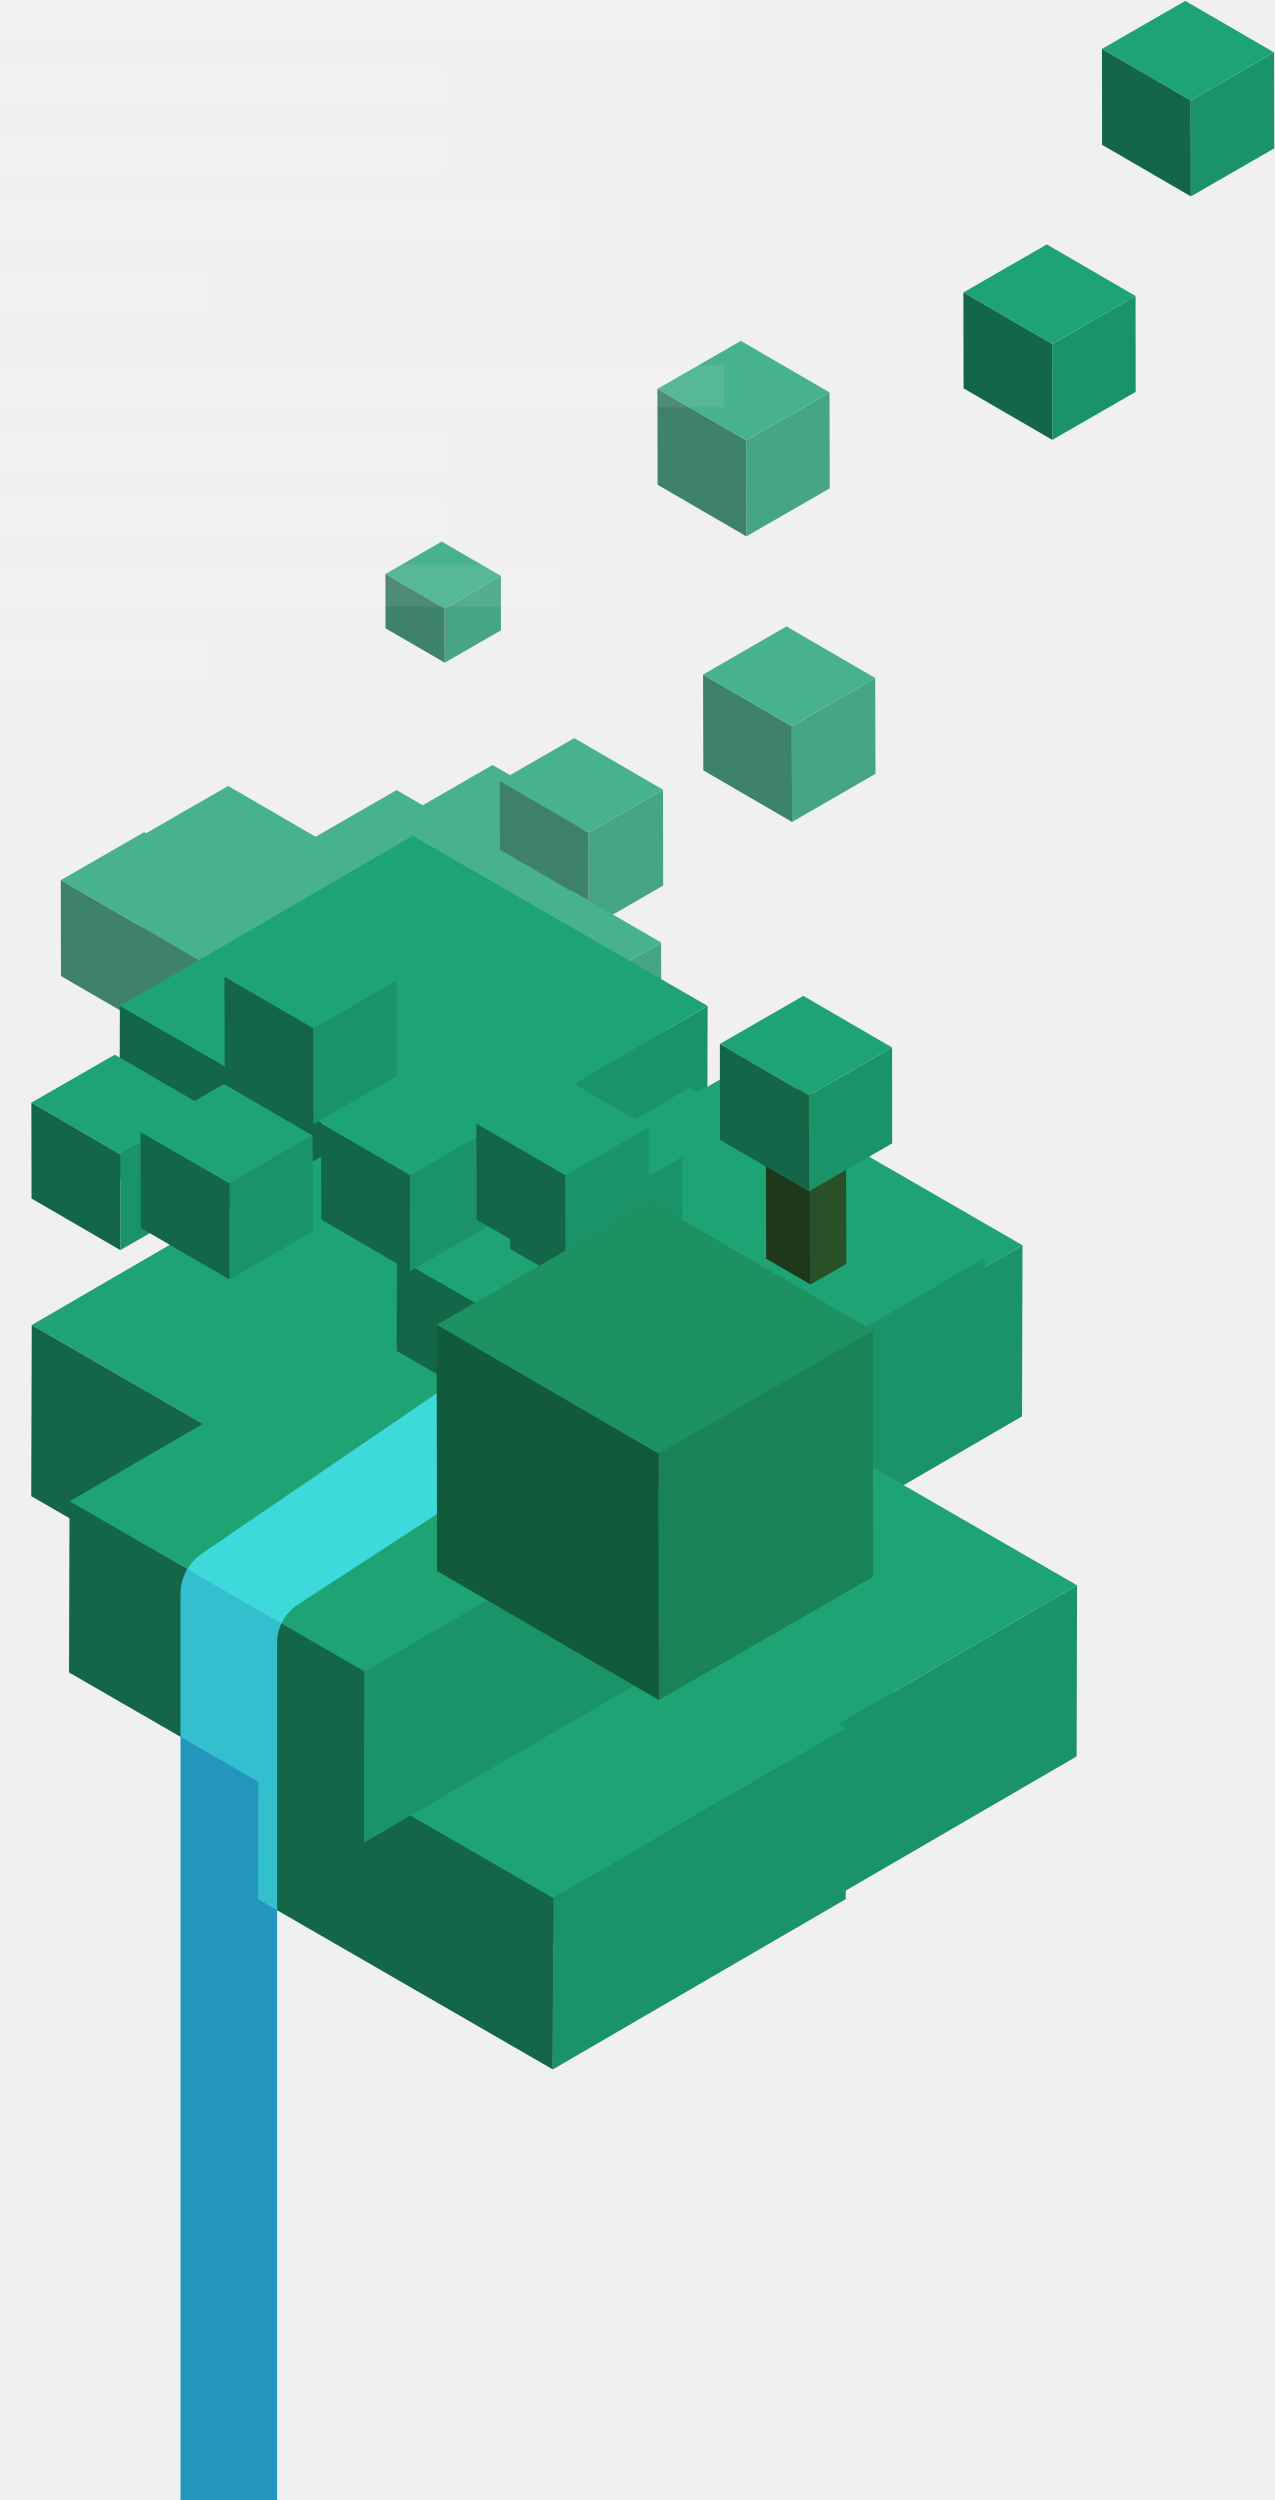
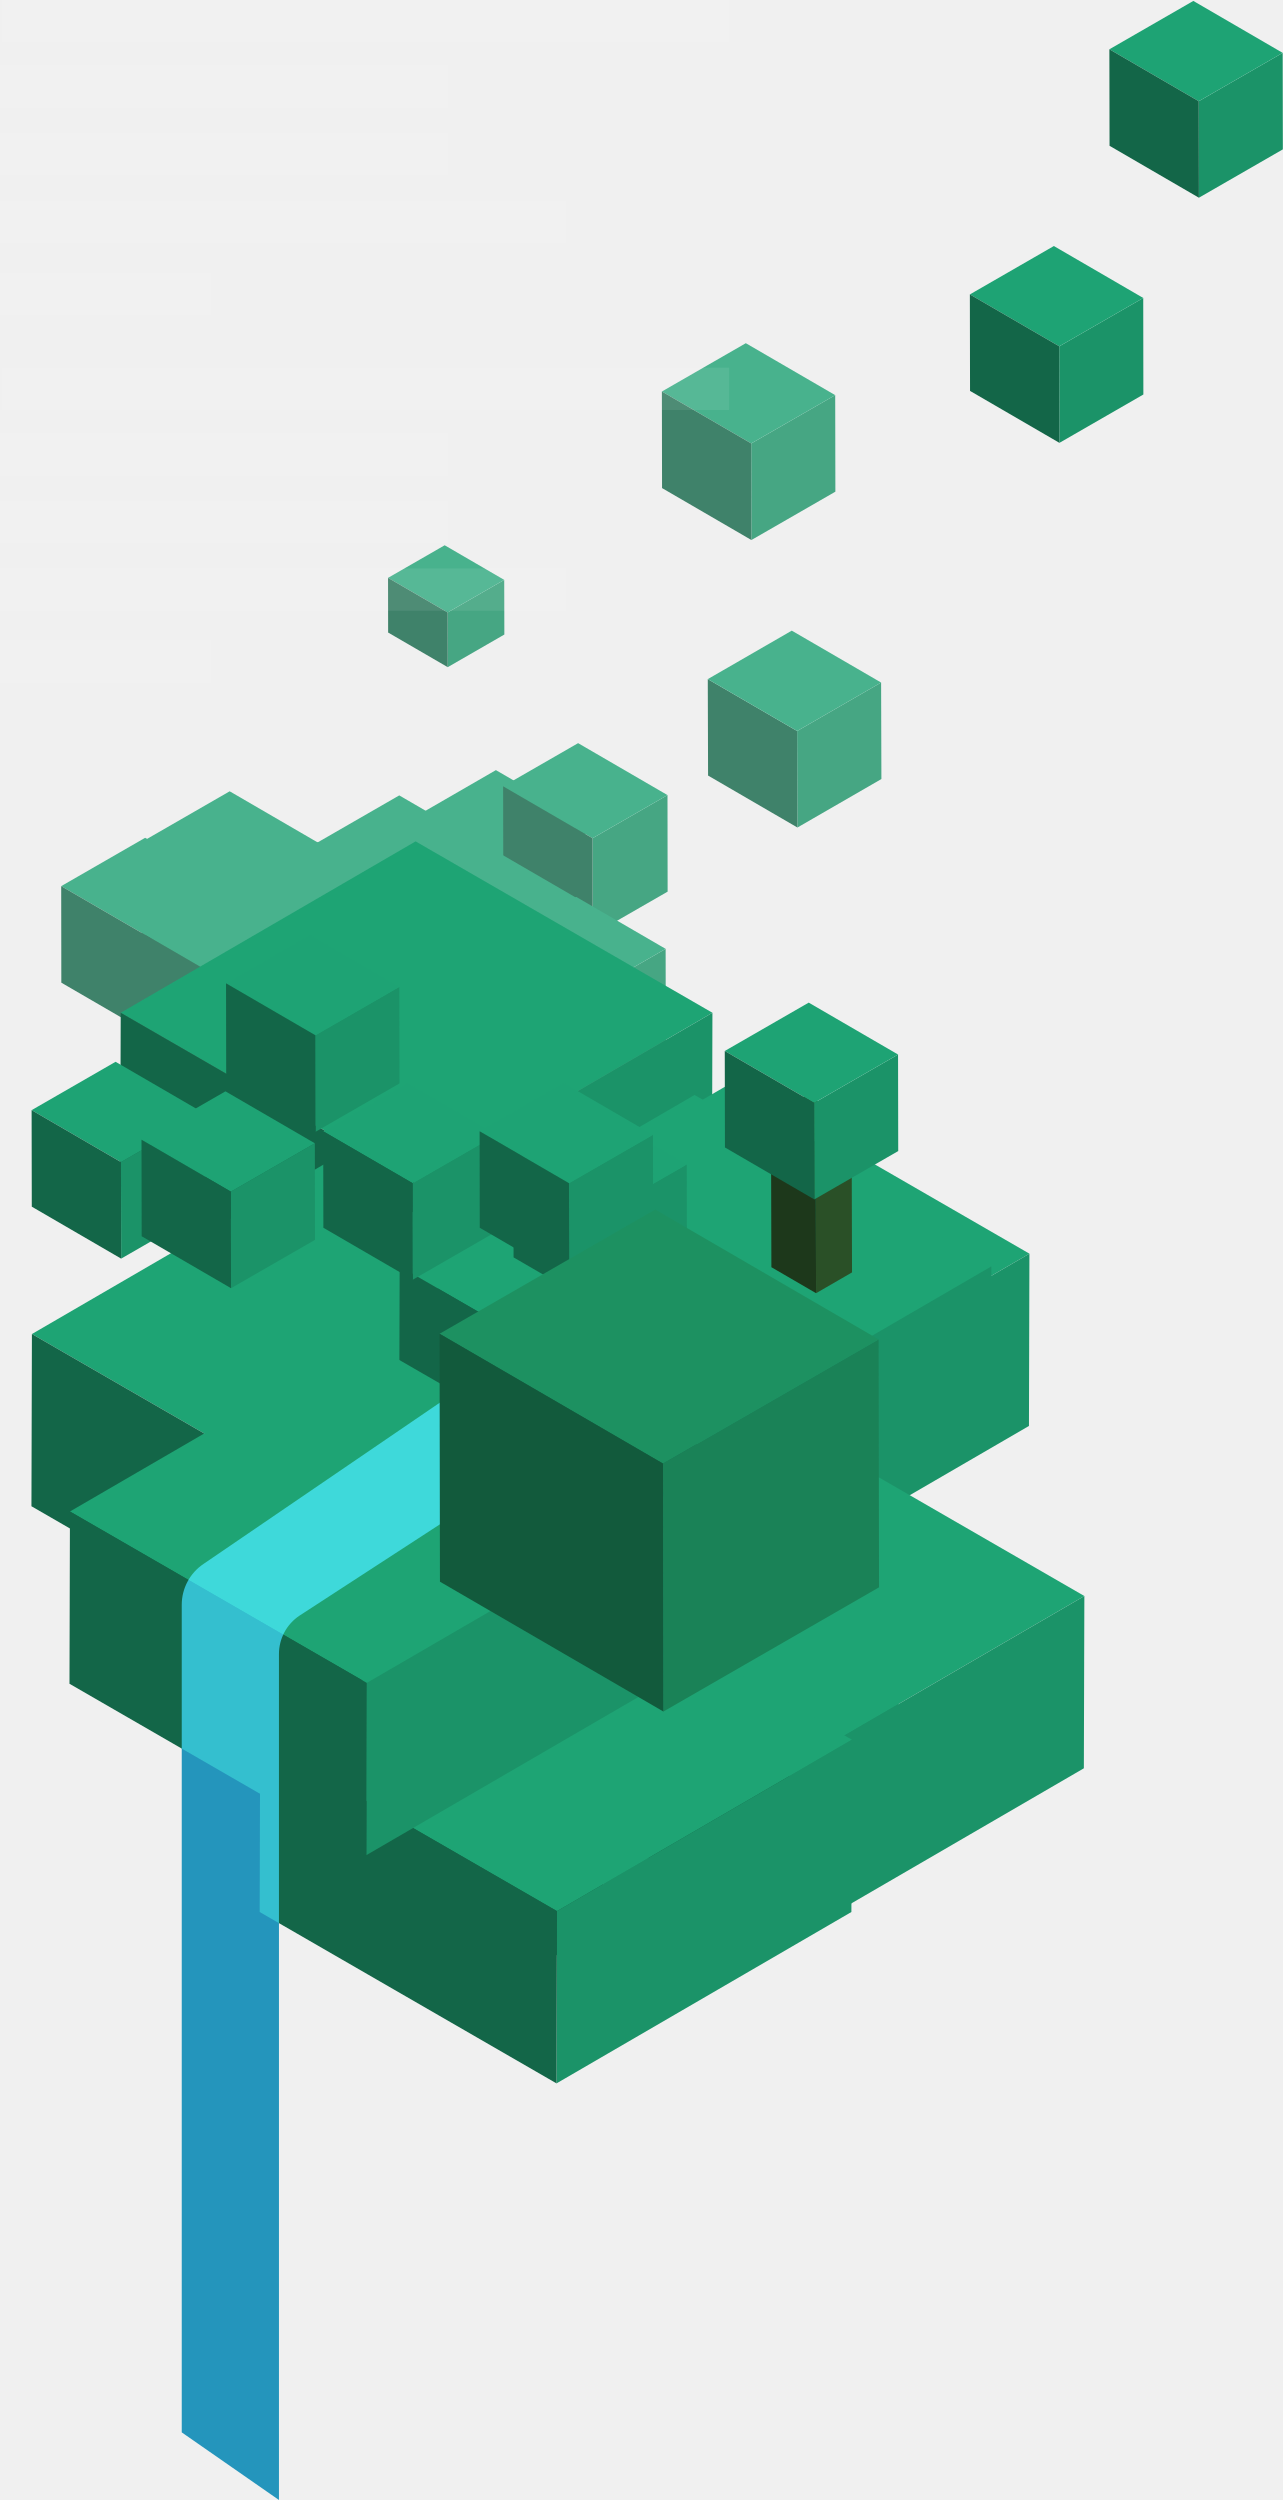
- <svg xmlns="http://www.w3.org/2000/svg" viewBox="0 0 303.53 595.5">
-   <defs>
-     <style>.cls-1{isolation:isolate;}.cls-2{opacity:0.8;}.cls-3{fill:#1b9368;}.cls-4{fill:#1ea374;}.cls-5{fill:#136648;}.cls-6{fill:#1ea474;}.cls-7{fill:#fff;opacity:0.08;}.cls-8{fill:#2495bc;mix-blend-mode:screen;}.cls-9{fill:#1a8257;}.cls-10{fill:#1d9161;}.cls-11{fill:#125a3c;}.cls-12{fill:#2a5027;}.cls-13{fill:#1d381b;}.cls-14{fill:#2e592b;}</style>
-   </defs>
-   <g class="cls-1">
+ <svg xmlns="http://www.w3.org/2000/svg" viewBox="0 0 303.52 591.5">
+   <g style="isolation: isolate">
    <g id="Layer_2" data-name="Layer 2">
      <g id="Layer_3" data-name="Layer 3">
        <g id="Laag_2" data-name="Laag 2">
-           <g class="cls-2">
-             <g class="cls-1">
-               <polygon class="cls-3" points="177.74 104.92 197.6 93.48 197.64 116.32 177.78 127.76 177.74 104.92" />
-               <polygon class="cls-4" points="177.74 104.92 156.6 92.64 176.46 81.2 197.6 93.48 177.74 104.92" />
-               <polygon class="cls-5" points="177.78 127.76 156.64 115.47 156.6 92.64 177.74 104.92 177.78 127.76" />
+           <g>
+             <g style="opacity: 0.8">
+               <g style="isolation: isolate">
+                 <polygon points="177.74 104.92 197.61 93.49 197.65 116.33 177.78 127.77 177.74 104.92" style="fill: #1b9368" />
+                 <polygon points="177.74 104.92 156.6 92.63 176.46 81.2 197.61 93.49 177.74 104.92" style="fill: #1ea374" />
+                 <polygon points="177.78 127.77 156.64 115.48 156.6 92.63 177.74 104.92 177.78 127.77" style="fill: #136648" />
+               </g>
+               <g style="isolation: isolate">
+                 <polygon points="105.91 144.91 119.3 137.2 119.33 150.13 105.93 157.85 105.91 144.91" style="fill: #1b9368" />
+                 <polygon points="105.91 144.91 91.81 136.72 105.21 129.01 119.3 137.2 105.91 144.91" style="fill: #1ea374" />
+                 <polygon points="105.93 157.85 91.83 149.66 91.81 136.72 105.91 144.91 105.93 157.85" style="fill: #136648" />
+               </g>
+               <g style="isolation: isolate">
+                 <polygon points="138.47 194.5 138.54 217.32 118.67 228.79 118.61 205.97 138.47 194.5" style="fill: #1b9368" />
+                 <polygon points="118.67 228.79 97.53 216.5 97.47 193.68 118.61 205.97 118.67 228.79" style="fill: #136648" />
+                 <polygon points="118.61 205.97 97.47 193.68 117.33 182.21 138.47 194.5 118.61 205.97" style="fill: #1ea374" />
+               </g>
+               <g style="isolation: isolate">
+                 <polygon points="95.75 211.92 115.61 200.48 115.65 223.33 95.78 234.76 95.75 211.92" style="fill: #1b9368" />
+                 <polygon points="95.75 211.92 74.6 199.63 94.46 188.19 115.61 200.48 95.75 211.92" style="fill: #1ea374" />
+                 <polygon points="95.78 234.76 74.64 222.47 74.6 199.63 95.75 211.92 95.78 234.76" style="fill: #136648" />
+               </g>
+               <g style="isolation: isolate">
+                 <polygon points="140.19 198.33 157.93 188.12 157.96 210.96 140.22 221.17 140.19 198.33" style="fill: #1b9368" />
+                 <polygon points="140.19 198.33 119.04 186.04 136.78 175.83 157.93 188.12 140.19 198.33" style="fill: #1ea374" />
+                 <polygon points="140.22 221.17 119.08 208.88 119.04 186.04 140.19 198.33 140.22 221.17" style="fill: #136648" />
+               </g>
+               <g style="isolation: isolate">
+                 <polygon points="116.62 223.94 136.49 212.5 136.53 235.34 116.66 246.78 116.62 223.94" style="fill: #1b9368" />
+                 <polygon points="116.62 223.94 95.48 211.65 115.34 200.22 136.49 212.5 116.62 223.94" style="fill: #1ea374" />
+                 <polygon points="116.66 246.78 95.51 234.5 95.48 211.65 116.62 223.94 116.66 246.78" style="fill: #136648" />
+               </g>
+               <g style="isolation: isolate">
+                 <polygon points="208.47 161.49 208.54 184.32 188.67 195.79 188.6 172.96 208.47 161.49" style="fill: #1b9368" />
+                 <polygon points="188.67 195.79 167.53 183.5 167.46 160.68 188.6 172.96 188.67 195.79" style="fill: #136648" />
+                 <polygon points="188.6 172.96 167.46 160.68 187.33 149.21 208.47 161.49 188.6 172.96" style="fill: #1ea374" />
+               </g>
+               <g style="isolation: isolate">
+                 <polygon points="137.62 235.94 157.49 224.5 157.52 247.34 137.66 258.78 137.62 235.94" style="fill: #1b9368" />
+                 <polygon points="137.62 235.94 116.48 223.65 136.34 212.21 157.49 224.5 137.62 235.94" style="fill: #1ea374" />
+                 <polygon points="137.66 258.78 116.52 246.49 116.48 223.65 137.62 235.94 137.66 258.78" style="fill: #136648" />
+               </g>
+               <g style="isolation: isolate">
+                 <polygon points="55.62 210.95 75.49 199.51 75.53 222.35 55.66 233.79 55.62 210.95" style="fill: #1b9368" />
+                 <polygon points="55.62 210.95 34.48 198.66 54.34 187.22 75.49 199.51 55.62 210.95" style="fill: #1ea374" />
+                 <polygon points="55.66 233.79 34.52 221.5 34.48 198.66 55.62 210.95 55.66 233.79" style="fill: #136648" />
+               </g>
+               <g style="isolation: isolate">
+                 <polygon points="96.47 211.5 96.53 234.32 76.67 245.79 76.61 222.97 96.47 211.5" style="fill: #1b9368" />
+                 <polygon points="76.67 245.79 55.53 233.5 55.46 210.68 76.61 222.97 76.67 245.79" style="fill: #136648" />
+                 <polygon points="76.61 222.97 55.46 210.68 75.33 199.21 96.47 211.5 76.61 222.97" style="fill: #1ea374" />
+               </g>
+               <g style="isolation: isolate">
+                 <polygon points="97.62 234.94 117.49 223.5 117.52 246.34 97.66 257.78 97.62 234.94" style="fill: #1b9368" />
+                 <polygon points="97.62 234.94 76.47 222.66 96.34 211.21 117.49 223.5 97.62 234.94" style="fill: #1ea374" />
+                 <polygon points="97.66 257.78 76.51 245.49 76.47 222.66 97.62 234.94 97.66 257.78" style="fill: #136648" />
+               </g>
+               <g style="isolation: isolate">
+                 <polygon points="35.62 221.94 55.49 210.5 55.53 233.34 35.66 244.78 35.62 221.94" style="fill: #1b9368" />
+                 <polygon points="35.62 221.94 14.48 209.66 34.34 198.22 55.49 210.5 35.62 221.94" style="fill: #1ea374" />
+                 <polygon points="35.66 244.78 14.51 232.5 14.48 209.66 35.62 221.94 35.66 244.78" style="fill: #136648" />
+               </g>
+               <g style="isolation: isolate">
+                 <polygon points="54.62 232.94 74.49 221.5 74.53 244.34 54.66 255.78 54.62 232.94" style="fill: #1b9368" />
+                 <polygon points="54.62 232.94 33.48 220.66 53.34 209.22 74.49 221.5 54.62 232.94" style="fill: #1ea374" />
+                 <polygon points="54.66 255.78 33.52 243.49 33.48 220.66 54.62 232.94 54.66 255.78" style="fill: #136648" />
+               </g>
+               <g style="isolation: isolate">
+                 <polygon points="69.62 240.94 89.48 229.51 89.52 252.34 69.66 263.78 69.62 240.94" style="fill: #1b9368" />
+                 <polygon points="69.62 240.94 48.48 228.66 68.34 217.22 89.48 229.51 69.62 240.94" style="fill: #1ea374" />
+                 <polygon points="69.66 263.78 48.51 251.5 48.48 228.66 69.62 240.94 69.66 263.78" style="fill: #136648" />
+               </g>
+               <g style="isolation: isolate">
+                 <polygon points="138.47 235.5 138.54 258.32 118.67 269.79 118.61 246.97 138.47 235.5" style="fill: #1b9368" />
+                 <polygon points="118.67 269.79 97.53 257.5 97.47 234.68 118.61 246.97 118.67 269.79" style="fill: #136648" />
+                 <polygon points="118.61 246.97 97.47 234.68 117.33 223.21 138.47 235.5 118.61 246.97" style="fill: #1ea374" />
+               </g>
            </g>
-             <g class="cls-1">
-               <polygon class="cls-3" points="105.91 144.92 119.31 137.19 119.32 150.14 105.93 157.85 105.91 144.92" />
-               <polygon class="cls-4" points="105.91 144.92 91.81 136.72 105.21 129 119.31 137.19 105.91 144.92" />
-               <polygon class="cls-5" points="105.93 157.85 91.83 149.66 91.81 136.72 105.91 144.92 105.93 157.85" />
+             <g style="isolation: isolate">
+               <polygon points="168.56 239.62 98.79 280.17 28.56 239.62 98.33 199.07 168.56 239.62" style="fill: #1ea474" />
+               <polygon points="168.56 239.62 168.45 280.38 98.67 320.93 98.79 280.17 168.56 239.62" style="fill: #1b9368" />
+               <polygon points="98.79 280.17 98.67 320.93 28.44 280.38 28.56 239.62 98.79 280.17" style="fill: #136648" />
            </g>
-             <g class="cls-1">
-               <polygon class="cls-3" points="138.47 194.5 138.53 217.32 118.67 228.79 118.61 205.97 138.47 194.5" />
-               <polygon class="cls-5" points="118.67 228.79 97.53 216.5 97.46 193.68 118.61 205.97 118.67 228.79" />
-               <polygon class="cls-4" points="118.61 205.97 97.46 193.68 117.33 182.21 138.47 194.5 118.61 205.97" />
+             <g style="isolation: isolate">
+               <polygon points="147.56 315.63 77.78 356.17 7.55 315.63 77.33 275.08 147.56 315.63" style="fill: #1ea474" />
+               <polygon points="147.56 315.63 147.44 356.38 77.67 396.93 77.78 356.17 147.56 315.63" style="fill: #1b9368" />
+               <polygon points="77.78 356.17 77.67 396.93 7.44 356.38 7.55 315.63 77.78 356.17" style="fill: #136648" />
            </g>
-             <g class="cls-1">
-               <polygon class="cls-3" points="95.74 211.92 115.6 200.49 115.64 223.32 95.78 234.76 95.74 211.92" />
-               <polygon class="cls-4" points="95.74 211.92 74.6 199.64 94.46 188.2 115.6 200.49 95.74 211.92" />
-               <polygon class="cls-5" points="95.78 234.76 74.64 222.47 74.6 199.64 95.74 211.92 95.78 234.76" />
+             <g style="isolation: isolate">
+               <polygon points="243.56 296.62 173.79 337.17 103.56 296.62 173.33 256.07 243.56 296.62" style="fill: #1ea474" />
+               <polygon points="243.56 296.62 243.45 337.38 173.67 377.92 173.79 337.17 243.56 296.62" style="fill: #1b9368" />
+               <polygon points="173.79 337.17 173.67 377.92 103.44 337.38 103.56 296.62 173.79 337.17" style="fill: #136648" />
            </g>
-             <g class="cls-1">
-               <polygon class="cls-3" points="140.19 198.33 157.93 188.11 157.97 210.95 140.23 221.17 140.19 198.33" />
-               <polygon class="cls-4" points="140.19 198.33 119.05 186.04 136.78 175.82 157.93 188.11 140.19 198.33" />
-               <polygon class="cls-5" points="140.23 221.17 119.08 208.88 119.05 186.04 140.19 198.33 140.23 221.17" />
+             <g style="isolation: isolate">
+               <polygon points="234.56 299.62 164.79 340.17 94.56 299.62 164.33 259.07 234.56 299.62" style="fill: #1ea474" />
+               <polygon points="234.56 299.62 234.45 340.38 164.67 380.93 164.79 340.17 234.56 299.62" style="fill: #1b9368" />
+               <polygon points="164.79 340.17 164.67 380.93 94.44 340.38 94.56 299.62 164.79 340.17" style="fill: #136648" />
            </g>
-             <g class="cls-1">
-               <polygon class="cls-3" points="116.62 223.95 136.48 212.51 136.52 235.35 116.66 246.79 116.62 223.95" />
-               <polygon class="cls-4" points="116.62 223.95 95.48 211.66 115.34 200.22 136.48 212.51 116.62 223.95" />
-               <polygon class="cls-5" points="116.66 246.79 95.52 234.5 95.48 211.66 116.62 223.95 116.66 246.79" />
+             <g style="isolation: isolate">
+               <polygon points="212.56 387.63 142.78 428.17 72.55 387.63 142.33 347.08 212.56 387.63" style="fill: #1ea474" />
+               <polygon points="212.56 387.63 212.44 428.38 142.67 468.93 142.78 428.17 212.56 387.63" style="fill: #1b9368" />
+               <polygon points="142.78 428.17 142.67 468.93 72.44 428.38 72.55 387.63 142.78 428.17" style="fill: #136648" />
            </g>
-             <g class="cls-1">
-               <polygon class="cls-3" points="208.47 161.5 208.54 184.32 188.67 195.79 188.61 172.97 208.47 161.5" />
-               <polygon class="cls-5" points="188.67 195.79 167.53 183.5 167.47 160.68 188.61 172.97 188.67 195.79" />
-               <polygon class="cls-4" points="188.61 172.97 167.47 160.68 187.33 149.21 208.47 161.5 188.61 172.97" />
+             <g style="isolation: isolate">
+               <polygon points="256.56 377.62 186.78 418.17 116.55 377.62 186.33 337.07 256.56 377.62" style="fill: #1ea474" />
+               <polygon points="256.56 377.62 256.44 418.38 186.67 458.92 186.78 418.17 256.56 377.62" style="fill: #1b9368" />
+               <polygon points="186.78 418.17 186.67 458.92 116.44 418.38 116.55 377.62 186.78 418.17" style="fill: #136648" />
            </g>
-             <g class="cls-1">
-               <polygon class="cls-3" points="137.62 235.94 157.48 224.51 157.52 247.34 137.66 258.78 137.62 235.94" />
-               <polygon class="cls-4" points="137.62 235.94 116.47 223.66 136.34 212.22 157.48 224.51 137.62 235.94" />
-               <polygon class="cls-5" points="137.66 258.78 116.51 246.5 116.47 223.66 137.62 235.94 137.66 258.78" />
+             <g style="isolation: isolate">
+               <polygon points="201.56 411.62 131.78 452.17 61.55 411.62 131.33 371.07 201.56 411.62" style="fill: #1ea474" />
+               <polygon points="201.56 411.62 201.44 452.38 131.67 492.93 131.78 452.17 201.56 411.62" style="fill: #1b9368" />
+               <polygon points="131.78 452.17 131.67 492.93 61.44 452.38 61.55 411.62 131.78 452.17" style="fill: #136648" />
            </g>
-             <g class="cls-1">
-               <polygon class="cls-3" points="55.62 210.94 75.48 199.5 75.52 222.34 55.66 233.78 55.62 210.94" />
-               <polygon class="cls-4" points="55.62 210.94 34.48 198.66 54.34 187.22 75.48 199.5 55.62 210.94" />
-               <polygon class="cls-5" points="55.66 233.78 34.52 221.49 34.48 198.66 55.62 210.94 55.66 233.78" />
+             <g style="isolation: isolate">
+               <polygon points="156.56 357.62 86.78 398.17 16.55 357.62 86.33 317.07 156.56 357.62" style="fill: #1ea474" />
+               <polygon points="156.56 357.62 156.44 398.38 86.67 438.93 86.78 398.17 156.56 357.62" style="fill: #1b9368" />
+               <polygon points="86.78 398.17 86.67 438.93 16.44 398.38 16.55 357.62 86.78 398.17" style="fill: #136648" />
            </g>
-             <g class="cls-1">
-               <polygon class="cls-3" points="96.47 211.49 96.54 234.32 76.67 245.79 76.61 222.96 96.47 211.49" />
-               <polygon class="cls-5" points="76.67 245.79 55.53 233.51 55.46 210.68 76.61 222.96 76.67 245.79" />
-               <polygon class="cls-4" points="76.61 222.96 55.46 210.68 75.33 199.21 96.47 211.49 76.61 222.96" />
+             <g style="isolation: isolate">
+               <polygon points="74.62 244.94 94.48 233.5 94.52 256.34 74.66 267.78 74.62 244.94" style="fill: #1b9368" />
+               <polygon points="74.62 244.94 53.48 232.65 73.34 221.21 94.48 233.5 74.62 244.94" style="fill: #1ea374" />
+               <polygon points="74.66 267.78 53.52 255.49 53.48 232.65 74.62 244.94 74.66 267.78" style="fill: #136648" />
            </g>
-             <g class="cls-1">
-               <polygon class="cls-3" points="97.62 234.94 117.48 223.51 117.52 246.34 97.66 257.78 97.62 234.94" />
-               <polygon class="cls-4" points="97.62 234.94 76.48 222.66 96.34 211.22 117.48 223.51 97.62 234.94" />
-               <polygon class="cls-5" points="97.66 257.78 76.52 245.5 76.48 222.66 97.62 234.94 97.66 257.78" />
+             <g style="isolation: isolate">
+               <polygon points="28.62 274.95 48.49 263.51 48.52 286.35 28.66 297.79 28.62 274.95" style="fill: #1b9368" />
+               <polygon points="28.62 274.95 7.48 262.66 27.34 251.22 48.49 263.51 28.62 274.95" style="fill: #1ea374" />
+               <polygon points="28.66 297.79 7.52 285.5 7.48 262.66 28.62 274.95 28.66 297.79" style="fill: #136648" />
            </g>
-             <g class="cls-1">
-               <polygon class="cls-3" points="35.62 221.94 55.48 210.5 55.52 233.34 35.66 244.78 35.62 221.94" />
-               <polygon class="cls-4" points="35.62 221.94 14.48 209.65 34.34 198.21 55.48 210.5 35.62 221.94" />
-               <polygon class="cls-5" points="35.66 244.78 14.52 232.49 14.48 209.65 35.62 221.94 35.66 244.78" />
+             <g style="isolation: isolate">
+               <polygon points="97.62 279.94 117.49 268.5 117.52 291.34 97.66 302.78 97.62 279.94" style="fill: #1b9368" />
+               <polygon points="97.62 279.94 76.47 267.66 96.34 256.21 117.49 268.5 97.62 279.94" style="fill: #1ea374" />
+               <polygon points="97.66 302.78 76.51 290.49 76.47 267.66 97.62 279.94 97.66 302.78" style="fill: #136648" />
            </g>
-             <g class="cls-1">
-               <polygon class="cls-3" points="54.62 232.95 74.48 221.51 74.52 244.35 54.66 255.79 54.62 232.95" />
-               <polygon class="cls-4" points="54.62 232.95 33.48 220.66 53.34 209.22 74.48 221.51 54.62 232.95" />
-               <polygon class="cls-5" points="54.66 255.79 33.52 243.5 33.48 220.66 54.62 232.95 54.66 255.79" />
+             <g style="isolation: isolate">
+               <polygon points="142.62 286.94 162.49 275.5 162.52 298.35 142.66 309.78 142.62 286.94" style="fill: #1b9368" />
+               <polygon points="142.62 286.94 121.47 274.66 141.34 263.21 162.49 275.5 142.62 286.94" style="fill: #1ea374" />
+               <polygon points="142.66 309.78 121.51 297.5 121.47 274.66 142.62 286.94 142.66 309.78" style="fill: #136648" />
            </g>
-             <g class="cls-1">
-               <polygon class="cls-3" points="69.62 240.94 89.49 229.5 89.53 252.35 69.66 263.79 69.62 240.94" />
-               <polygon class="cls-4" points="69.62 240.94 48.48 228.65 68.34 217.21 89.49 229.5 69.62 240.94" />
-               <polygon class="cls-5" points="69.66 263.79 48.52 251.5 48.48 228.65 69.62 240.94 69.66 263.79" />
+             <g style="isolation: isolate">
+               <polygon points="134.62 279.94 154.49 268.5 154.53 291.34 134.66 302.78 134.62 279.94" style="fill: #1b9368" />
+               <polygon points="134.62 279.94 113.48 267.65 133.34 256.21 154.49 268.5 134.62 279.94" style="fill: #1ea374" />
+               <polygon points="134.66 302.78 113.51 290.49 113.48 267.65 134.62 279.94 134.66 302.78" style="fill: #136648" />
            </g>
-             <g class="cls-1">
-               <polygon class="cls-3" points="138.47 235.5 138.53 258.32 118.67 269.79 118.61 246.96 138.47 235.5" />
-               <polygon class="cls-5" points="118.67 269.79 97.53 257.5 97.46 234.68 118.61 246.96 118.67 269.79" />
-               <polygon class="cls-4" points="118.61 246.96 97.46 234.68 117.33 223.21 138.47 235.5 118.61 246.96" />
+             <g style="isolation: isolate">
+               <polygon points="54.62 281.94 74.49 270.5 74.53 293.35 54.66 304.79 54.62 281.94" style="fill: #1b9368" />
+               <polygon points="54.62 281.94 33.48 269.65 53.34 258.21 74.49 270.5 54.62 281.94" style="fill: #1ea374" />
+               <polygon points="54.66 304.79 33.52 292.5 33.48 269.65 54.62 281.94 54.66 304.79" style="fill: #136648" />
            </g>
-           </g>
-           <g class="cls-1">
-             <polygon class="cls-6" points="168.56 239.62 98.79 280.17 28.55 239.62 98.33 199.08 168.56 239.62" />
-             <polygon class="cls-3" points="168.56 239.62 168.44 280.38 98.67 320.93 98.79 280.17 168.56 239.62" />
-             <polygon class="cls-5" points="98.79 280.17 98.67 320.93 28.44 280.38 28.55 239.62 98.79 280.17" />
-           </g>
-           <g class="cls-1">
-             <polygon class="cls-6" points="147.56 315.62 77.79 356.17 7.56 315.62 77.33 275.07 147.56 315.62" />
-             <polygon class="cls-3" points="147.56 315.62 147.45 356.38 77.67 396.93 77.79 356.17 147.56 315.62" />
-             <polygon class="cls-5" points="77.79 356.17 77.67 396.93 7.44 356.38 7.56 315.62 77.79 356.17" />
-           </g>
-           <g class="cls-1">
-             <polygon class="cls-6" points="243.56 296.62 173.78 337.17 103.55 296.62 173.33 256.07 243.56 296.62" />
-             <polygon class="cls-3" points="243.56 296.62 243.44 337.38 173.67 377.93 173.78 337.17 243.56 296.62" />
-             <polygon class="cls-5" points="173.78 337.17 173.67 377.93 103.44 337.38 103.55 296.62 173.78 337.17" />
-           </g>
-           <g class="cls-1">
-             <polygon class="cls-6" points="234.56 299.62 164.78 340.17 94.55 299.62 164.33 259.07 234.56 299.62" />
-             <polygon class="cls-3" points="234.56 299.62 234.44 340.38 164.67 380.92 164.78 340.17 234.56 299.62" />
-             <polygon class="cls-5" points="164.78 340.17 164.67 380.92 94.44 340.38 94.55 299.62 164.78 340.17" />
-           </g>
-           <g class="cls-1">
-             <polygon class="cls-6" points="212.56 387.62 142.79 428.17 72.56 387.62 142.33 347.07 212.56 387.62" />
-             <polygon class="cls-3" points="212.56 387.62 212.45 428.38 142.67 468.93 142.79 428.17 212.56 387.62" />
-             <polygon class="cls-5" points="142.79 428.17 142.67 468.93 72.44 428.38 72.56 387.62 142.79 428.17" />
-           </g>
-           <g class="cls-1">
-             <polygon class="cls-6" points="256.56 377.62 186.79 418.17 116.56 377.62 186.33 337.07 256.56 377.62" />
-             <polygon class="cls-3" points="256.56 377.62 256.45 418.38 186.67 458.93 186.79 418.17 256.56 377.62" />
-             <polygon class="cls-5" points="186.79 418.17 186.67 458.93 116.44 418.38 116.56 377.62 186.79 418.17" />
-           </g>
-           <g class="cls-1">
-             <polygon class="cls-6" points="201.56 411.62 131.79 452.17 61.56 411.62 131.33 371.07 201.56 411.62" />
-             <polygon class="cls-3" points="201.56 411.62 201.45 452.38 131.67 492.93 131.79 452.17 201.56 411.62" />
-             <polygon class="cls-5" points="131.79 452.17 131.67 492.93 61.44 452.38 61.56 411.62 131.79 452.17" />
-           </g>
-           <g class="cls-1">
-             <polygon class="cls-6" points="156.56 357.62 86.79 398.17 16.56 357.62 86.33 317.07 156.56 357.62" />
-             <polygon class="cls-3" points="156.56 357.62 156.45 398.38 86.67 438.93 86.79 398.17 156.56 357.62" />
-             <polygon class="cls-5" points="86.79 398.17 86.67 438.93 16.44 398.38 16.56 357.62 86.79 398.17" />
-           </g>
-           <g class="cls-1">
-             <polygon class="cls-3" points="74.62 244.94 94.48 233.51 94.52 256.34 74.66 267.78 74.62 244.94" />
-             <polygon class="cls-4" points="74.62 244.94 53.47 232.66 73.34 221.22 94.48 233.51 74.62 244.94" />
-             <polygon class="cls-5" points="74.66 267.78 53.51 255.5 53.47 232.66 74.62 244.94 74.66 267.78" />
-           </g>
-           <g class="cls-1">
-             <polygon class="cls-3" points="28.62 274.94 48.48 263.5 48.52 286.34 28.66 297.78 28.62 274.94" />
-             <polygon class="cls-4" points="28.62 274.94 7.47 262.65 27.34 251.22 48.48 263.5 28.62 274.94" />
-             <polygon class="cls-5" points="28.66 297.78 7.51 285.49 7.47 262.65 28.62 274.94 28.66 297.78" />
-           </g>
-           <g class="cls-1">
-             <polygon class="cls-3" points="97.62 279.94 117.48 268.51 117.52 291.35 97.66 302.78 97.62 279.94" />
-             <polygon class="cls-4" points="97.62 279.94 76.48 267.66 96.34 256.22 117.48 268.51 97.62 279.94" />
-             <polygon class="cls-5" points="97.66 302.78 76.52 290.5 76.48 267.66 97.62 279.94 97.66 302.78" />
-           </g>
-           <g class="cls-1">
-             <polygon class="cls-3" points="142.62 286.95 162.49 275.51 162.52 298.35 142.66 309.79 142.62 286.95" />
-             <polygon class="cls-4" points="142.62 286.95 121.48 274.66 141.34 263.22 162.49 275.51 142.62 286.95" />
-             <polygon class="cls-5" points="142.66 309.79 121.52 297.5 121.48 274.66 142.62 286.95 142.66 309.79" />
-           </g>
-           <g class="cls-1">
-             <polygon class="cls-3" points="134.62 279.94 154.48 268.51 154.52 291.35 134.66 302.78 134.62 279.94" />
-             <polygon class="cls-4" points="134.62 279.94 113.48 267.66 133.34 256.22 154.48 268.51 134.62 279.94" />
-             <polygon class="cls-5" points="134.66 302.78 113.52 290.5 113.48 267.66 134.62 279.94 134.66 302.78" />
-           </g>
-           <g class="cls-1">
-             <polygon class="cls-3" points="54.62 281.94 74.48 270.5 74.52 293.34 54.66 304.78 54.62 281.94" />
-             <polygon class="cls-4" points="54.62 281.94 33.48 269.66 53.34 258.22 74.48 270.5 54.62 281.94" />
-             <polygon class="cls-5" points="54.66 304.78 33.52 292.49 33.48 269.66 54.62 281.94 54.66 304.78" />
-           </g>
-           <g class="cls-1">
-             <polygon class="cls-3" points="250.62 81.94 270.49 70.51 270.52 93.34 250.66 104.78 250.62 81.94" />
-             <polygon class="cls-4" points="250.62 81.94 229.48 69.66 249.34 58.22 270.49 70.51 250.62 81.94" />
-             <polygon class="cls-5" points="250.66 104.78 229.52 92.5 229.48 69.66 250.62 81.94 250.66 104.78" />
-           </g>
-           <g class="cls-1">
-             <polygon class="cls-3" points="283.62 23.94 303.49 12.5 303.53 35.34 283.66 46.78 283.62 23.94" />
-             <polygon class="cls-4" points="283.62 23.94 262.48 11.65 282.34 0.21 303.49 12.5 283.62 23.94" />
-             <polygon class="cls-5" points="283.66 46.78 262.51 34.49 262.48 11.65 283.62 23.94 283.66 46.78" />
-           </g>
-           <rect class="cls-7" x="0.5" width="172" height="10" />
-           <rect class="cls-7" y="15.5" width="106" height="10" />
-           <rect class="cls-7" y="31.5" width="106" height="10" />
-           <rect class="cls-7" y="47.5" width="134" height="10" />
-           <rect class="cls-7" y="64.5" width="50" height="10" />
-           <rect class="cls-7" x="0.5" y="87" width="172" height="10" />
-           <rect class="cls-7" y="102.5" width="106" height="10" />
-           <rect class="cls-7" y="118.5" width="106" height="10" />
-           <rect class="cls-7" y="134.5" width="134" height="10" />
-           <rect class="cls-7" y="151.5" width="50" height="10" />
-           <path class="cls-8" d="M109,328.5,48.19,370A11.65,11.65,0,0,0,43,379.73V595.5H66V391.34a10.9,10.9,0,0,1,4.86-9.08L132,342.5Z" />
-           <g class="cls-1">
-             <polygon class="cls-9" points="156.86 346.29 207.88 316.91 207.98 375.57 156.96 404.95 156.86 346.29" />
-             <polygon class="cls-10" points="156.86 346.29 104 315.57 155.02 286.19 207.88 316.91 156.86 346.29" />
-             <polygon class="cls-11" points="156.96 404.95 104.1 374.23 104 315.57 156.86 346.29 156.96 404.95" />
-           </g>
-           <g class="cls-1">
-             <polygon class="cls-12" points="201.5 265.18 201.6 301.05 193.08 305.96 192.98 270.1 201.5 265.18" />
-             <polygon class="cls-13" points="193.08 305.96 182.51 299.82 182.41 263.95 192.98 270.1 193.08 305.96" />
-             <polygon class="cls-14" points="192.98 270.1 182.41 263.95 190.92 259.03 201.5 265.18 192.98 270.1" />
-           </g>
-           <g class="cls-1">
-             <polygon class="cls-3" points="192.62 260.95 212.49 249.51 212.52 272.35 192.66 283.79 192.62 260.95" />
-             <polygon class="cls-4" points="192.62 260.95 171.47 248.66 191.34 237.22 212.49 249.51 192.62 260.95" />
-             <polygon class="cls-5" points="192.66 283.79 171.51 271.5 171.47 248.66 192.62 260.95 192.66 283.79" />
+             <g style="isolation: isolate">
+               <polygon points="250.62 81.94 270.49 70.5 270.52 93.34 250.66 104.78 250.62 81.94" style="fill: #1b9368" />
+               <polygon points="250.62 81.94 229.47 69.66 249.34 58.21 270.49 70.5 250.62 81.94" style="fill: #1ea374" />
+               <polygon points="250.66 104.78 229.51 92.49 229.47 69.66 250.62 81.94 250.66 104.78" style="fill: #136648" />
+             </g>
+             <g style="isolation: isolate">
+               <polygon points="283.62 23.95 303.48 12.51 303.52 35.34 283.66 46.78 283.62 23.95" style="fill: #1b9368" />
+               <polygon points="283.62 23.95 262.48 11.66 282.34 0.22 303.48 12.51 283.62 23.95" style="fill: #1ea374" />
+               <polygon points="283.66 46.78 262.52 34.5 262.48 11.66 283.62 23.95 283.66 46.78" style="fill: #136648" />
+             </g>
+             <g>
+               <rect x="0.5" width="172" height="10" style="fill: #fff;opacity: 0.08" />
+               <rect y="15.5" width="106" height="10" style="fill: #fff;opacity: 0.08" />
+               <rect y="31.5" width="106" height="10" style="fill: #fff;opacity: 0.08" />
+               <rect y="47.5" width="134" height="10" style="fill: #fff;opacity: 0.08" />
+               <rect y="64.5" width="50" height="10" style="fill: #fff;opacity: 0.08" />
+             </g>
+             <g>
+               <rect x="0.5" y="87" width="172" height="10" style="fill: #fff;opacity: 0.08" />
+               <rect y="102.5" width="106" height="10" style="fill: #fff;opacity: 0.08" />
+               <rect y="118.5" width="106" height="10" style="fill: #fff;opacity: 0.08" />
+               <rect y="134.5" width="134" height="10" style="fill: #fff;opacity: 0.08" />
+               <rect y="151.5" width="50" height="10" style="fill: #fff;opacity: 0.08" />
+             </g>
+             <path d="M109,328.5,48.19,370A11.65,11.65,0,0,0,43,379.73V575.5l23,16V391.34a10.9,10.9,0,0,1,4.86-9.08L132,342.5Z" style="fill: #2495bc;mix-blend-mode: screen" />
+             <g style="isolation: isolate">
+               <polygon points="156.86 346.28 207.88 316.9 207.98 375.56 156.96 404.95 156.86 346.28" style="fill: #1a8257" />
+               <polygon points="156.86 346.28 104 315.57 155.02 286.18 207.88 316.9 156.86 346.28" style="fill: #1d9161" />
+               <polygon points="156.96 404.95 104.09 374.23 104 315.57 156.86 346.28 156.96 404.95" style="fill: #125a3c" />
+             </g>
+             <g style="isolation: isolate">
+               <polygon points="201.49 265.19 201.59 301.05 193.08 305.97 192.98 270.1 201.49 265.19" style="fill: #2a5027" />
+               <polygon points="193.08 305.97 182.51 299.82 182.41 263.95 192.98 270.1 193.08 305.97" style="fill: #1d381b" />
+               <polygon points="192.98 270.1 182.41 263.95 190.92 259.04 201.49 265.19 192.98 270.1" style="fill: #2e592b" />
+             </g>
+             <g style="isolation: isolate">
+               <polygon points="192.62 260.94 212.48 249.5 212.52 272.34 192.66 283.78 192.62 260.94" style="fill: #1b9368" />
+               <polygon points="192.62 260.94 171.48 248.66 191.34 237.22 212.48 249.5 192.62 260.94" style="fill: #1ea374" />
+               <polygon points="192.66 283.78 171.52 271.49 171.48 248.66 192.62 260.94 192.66 283.78" style="fill: #136648" />
+             </g>
          </g>
        </g>
      </g>
    </g>
  </g>
</svg>
